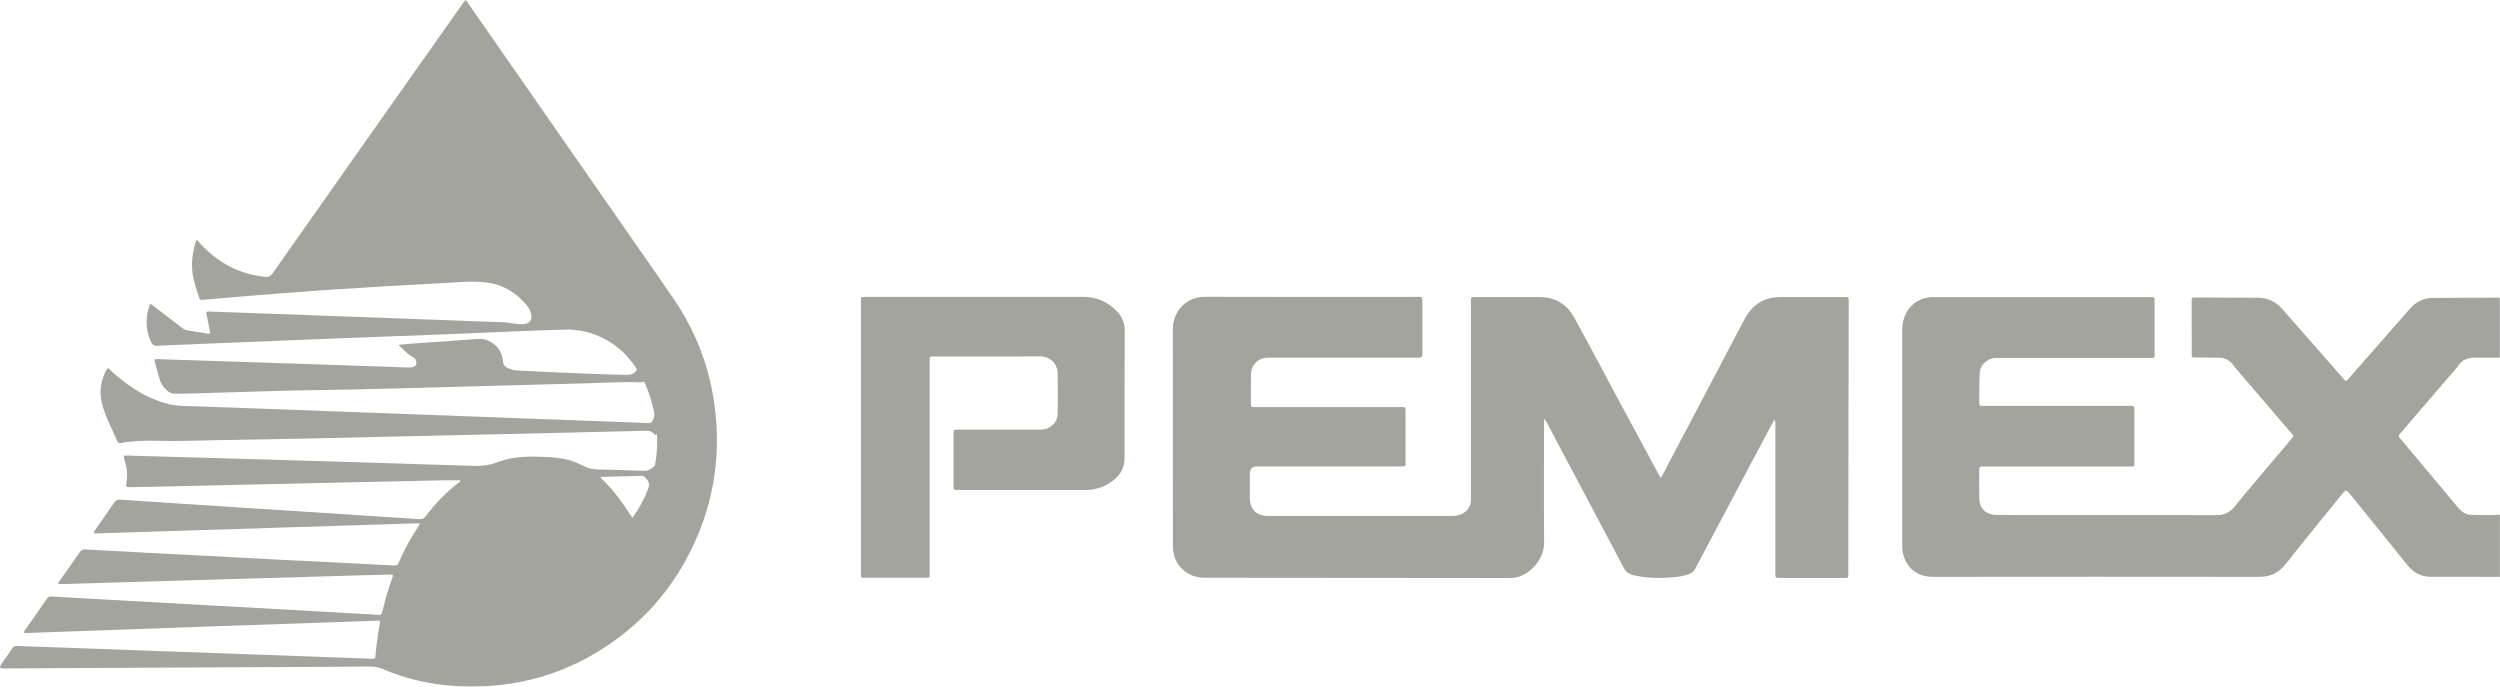
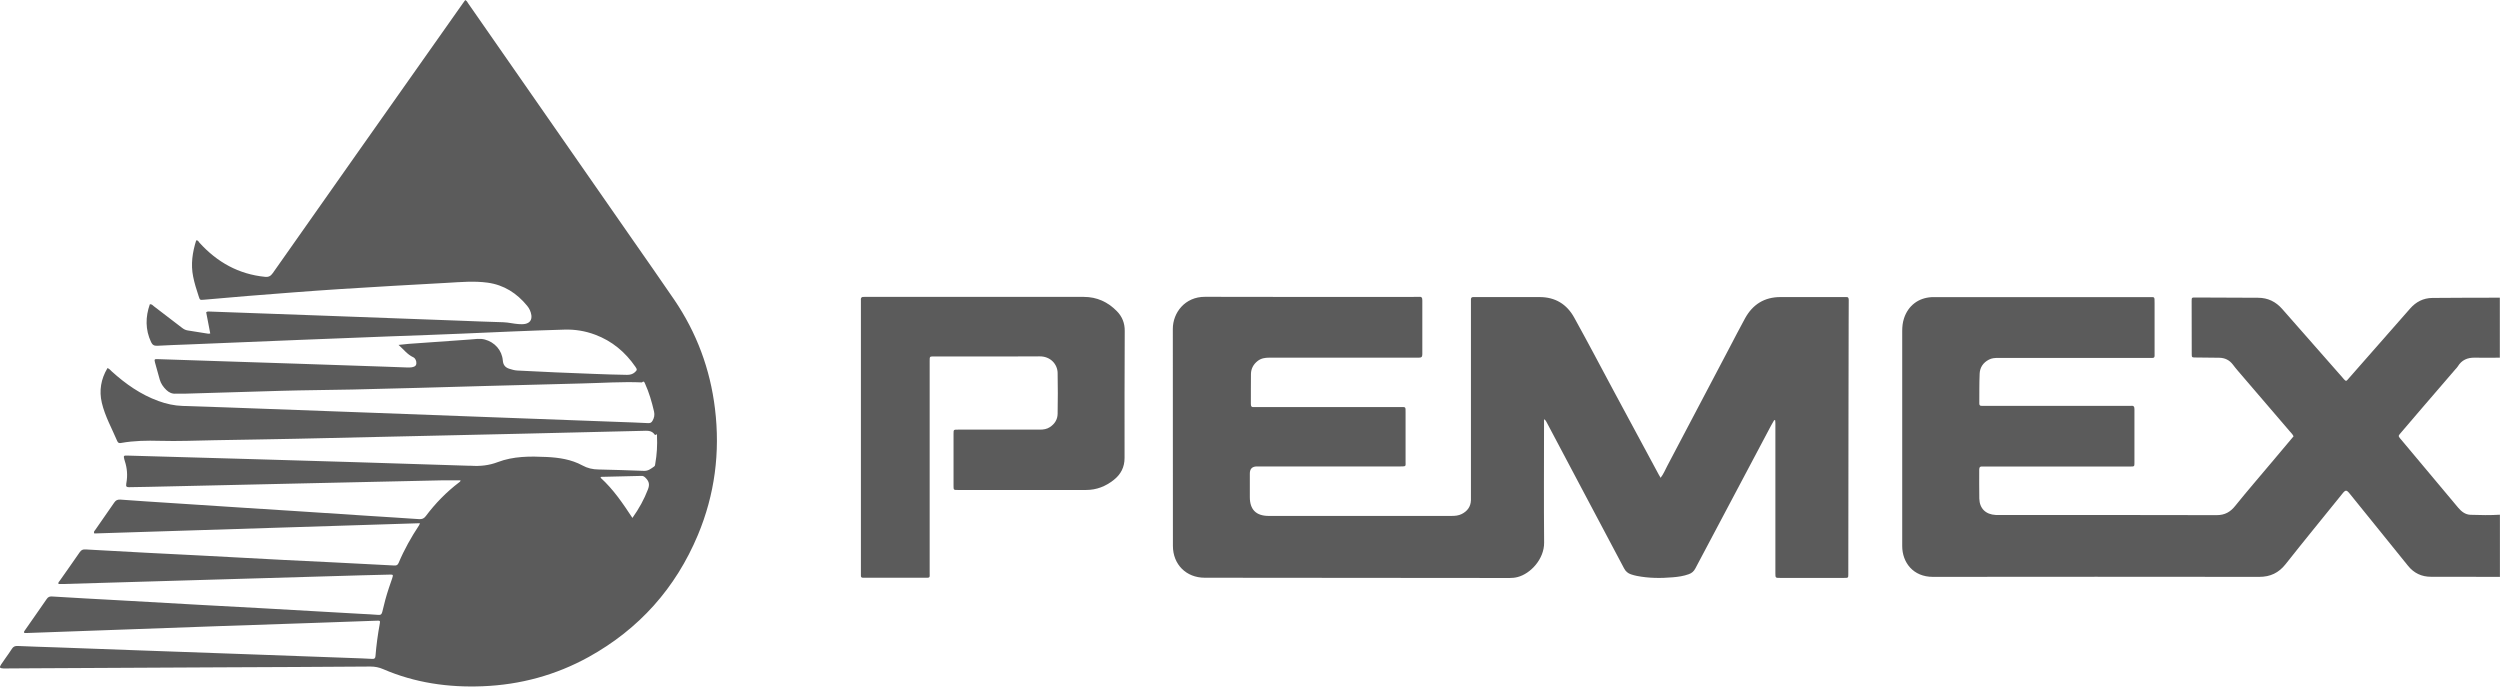
- <svg xmlns="http://www.w3.org/2000/svg" id="Headhunting" width="287.98" height="79.06" viewBox="0 0 287.98 79.06">
-   <path d="M287.98,66.45c-2.42,0-4.84,0-7.26-.01-.23,0-.46,0-.69,0-1.08,0-1.97-.42-2.65-1.27-1.29-1.6-2.58-3.2-3.87-4.79-.93-1.15-1.86-2.3-2.79-3.45-.43-.54-.52-.54-.94-.01-2.17,2.69-4.36,5.36-6.5,8.07-.79,1-1.76,1.46-3.03,1.46-12.53-.01-25.07-.02-37.6,0-2.27,0-3.53-1.66-3.53-3.55,0-3.11,0-6.22,0-9.33,0-5.15,0-10.29,0-15.44,0-.5.05-.99.21-1.47.48-1.45,1.64-2.34,3.16-2.43.15,0,.31,0,.46,0,8.18,0,16.35,0,24.53,0,.77,0,.7-.12.71.71,0,1.88,0,3.76,0,5.64,0,.13,0,.27,0,.4,0,.16-.06.25-.24.25-.15,0-.31,0-.46,0-5.78,0-11.56,0-17.33,0-.37,0-.73.02-1.06.2-.65.34-1.03.89-1.06,1.61-.05,1.15-.03,2.3-.04,3.45,0,.2.1.27.28.26.15,0,.31,0,.46,0,5.45,0,10.9,0,16.35,0,.13,0,.27.01.4,0,.32-.04.38.12.38.4,0,2.05,0,4.11,0,6.16,0,.42-.01.43-.46.43-1.21,0-2.42,0-3.63,0-4.34,0-8.68,0-13.01,0-.13,0-.27,0-.4,0-.26-.02-.38.06-.38.35.01,1.11-.02,2.23.01,3.34.03,1.15.74,1.83,1.89,1.89.15,0,.31,0,.46,0,8.33,0,16.66,0,24.99.02.94,0,1.58-.36,2.15-1.08,1.37-1.7,2.81-3.36,4.21-5.03.83-.98,1.66-1.97,2.5-2.97-.1-.23-.29-.4-.44-.58-1.98-2.32-3.97-4.63-5.96-6.95-.2-.23-.39-.47-.58-.72-.4-.53-.92-.79-1.58-.8-.9,0-1.8-.01-2.71-.03-.45,0-.46-.01-.46-.43,0-2.02-.01-4.03-.01-6.05,0-.43,0-.43.45-.43,2.4.01,4.8.02,7.2.03,1.13,0,2.04.45,2.78,1.29,2.31,2.62,4.61,5.24,6.92,7.87.13.14.23.31.43.42.15-.06.24-.21.35-.33,2.34-2.67,4.69-5.33,7.03-8,.68-.78,1.53-1.22,2.57-1.23,2.59-.03,5.18-.02,7.77-.03v6.91c-.96,0-1.92.03-2.87,0-.86-.02-1.53.27-1.98,1.02-.07.11-.17.21-.26.31-1.3,1.51-2.6,3.02-3.9,4.53-.81.95-1.62,1.89-2.43,2.84-.27.32-.27.32,0,.66.01.01.03.03.04.04,2.2,2.63,4.4,5.26,6.61,7.89.37.44.82.79,1.41.81,1.13.04,2.26.06,3.39-.01v7.14Z" fill="#a3a49e" />
-   <path d="M12.36,42.39c.24.08.37.26.52.4,1.59,1.44,3.33,2.66,5.36,3.4.9.33,1.83.54,2.8.57,3.24.1,6.48.22,9.72.34,4.16.15,8.32.31,12.48.46,4.1.15,8.21.31,12.31.46,5.22.19,10.43.39,15.65.58,1.15.04,2.3.08,3.45.14.24.01.38-.04.51-.26.2-.35.27-.67.18-1.08-.26-1.11-.57-2.19-1.04-3.22-.07-.16-.13-.33-.35-.13-2.3-.1-4.6.07-6.9.12-3.68.09-7.37.19-11.05.29-5.14.14-10.28.3-15.43.41-2.74.06-5.49.07-8.23.15-3.7.11-7.4.22-11.11.33-.33,0-.65,0-.98,0-.44.03-.79-.14-1.09-.43-.35-.34-.63-.73-.76-1.2-.18-.65-.37-1.29-.54-1.94-.1-.4-.08-.43.34-.41,2.32.08,4.64.16,6.96.23,2.97.1,5.95.2,8.92.29,3.45.11,6.91.23,10.36.35.82.03,1.65.06,2.47.09.17,0,.35.01.52-.02.24-.05.5-.11.53-.43.03-.28-.11-.62-.36-.73-.68-.31-1.11-.91-1.69-1.42.39-.04.77-.09,1.16-.12,2.35-.17,4.71-.33,7.06-.5.57-.04,1.14-.15,1.72,0,1.14.31,1.97,1.23,2.07,2.41.04.52.28.81.75.96.29.09.58.18.9.2,2.95.15,5.9.29,8.86.39,1.27.04,2.53.1,3.8.11.34,0,.65-.07.9-.3.27-.25.28-.31.07-.62-1.17-1.7-2.69-2.98-4.65-3.71-1.15-.43-2.33-.62-3.55-.58-3.91.11-7.82.29-11.74.46-2.72.12-5.45.21-8.17.31-3.59.14-7.17.28-10.76.42-4.24.17-8.48.35-12.71.52-1.17.05-2.34.08-3.51.15-.37.02-.56-.11-.71-.43-.67-1.44-.65-2.89-.14-4.35.24-.03.35.14.48.24,1.07.81,2.13,1.63,3.2,2.45.2.16.41.28.66.32.8.12,1.59.25,2.39.38.05,0,.11-.01.23-.02-.16-.83-.32-1.65-.47-2.45.16-.13.32-.08.47-.08,4.43.16,8.86.32,13.29.48,5.06.19,10.13.38,15.19.56,1.76.07,3.53.14,5.29.19.58.02,1.14.17,1.71.21.27.02.54.03.8-.02.53-.11.78-.46.71-1-.06-.41-.23-.78-.49-1.09-1.19-1.45-2.67-2.4-4.55-2.66-1.55-.21-3.1-.07-4.66.02-4.12.23-8.24.45-12.35.72-3.58.23-7.16.52-10.73.8-1.63.13-3.25.28-4.87.42-.55.04-.52.08-.69-.44-.24-.73-.47-1.46-.62-2.21-.29-1.43-.08-2.82.35-4.18.23-.03.27.15.37.26,2.04,2.25,4.52,3.64,7.57,3.94.42.04.65-.1.89-.44,6.49-9.23,12.99-18.46,19.5-27.68.8-1.13,1.59-2.26,2.39-3.39.09-.12.18-.25.27-.37.19.08.26.25.35.39,6.28,9.03,12.56,18.05,18.84,27.08,1.63,2.35,3.28,4.68,4.89,7.05,2.58,3.8,4.14,7.99,4.69,12.55.61,5.02-.02,9.89-1.97,14.55-2.57,6.13-6.77,10.83-12.58,14.05-3.79,2.09-7.87,3.2-12.2,3.37-3.96.16-7.81-.39-11.47-1.97-.48-.21-.95-.3-1.48-.3-5.72.05-11.44.06-17.16.09-7.24.04-14.47.07-21.71.11-1.04,0-2.07.01-3.11.02-.1,0-.19,0-.29,0-.43-.02-.49-.11-.26-.46.16-.24.33-.47.49-.71.25-.36.52-.72.75-1.09.16-.26.36-.34.66-.33,1.48.07,2.95.11,4.43.16,2.93.1,5.87.21,8.8.32,4.49.16,8.98.32,13.46.48,4.32.15,8.63.31,12.95.47.4.01.81.03,1.21.06.23.01.35-.05.37-.31.1-1.26.27-2.52.5-3.76.06-.33.03-.35-.39-.33-2.36.08-4.72.16-7.08.25-3.74.13-7.48.25-11.22.38-3.99.14-7.98.29-11.97.43-3.36.12-6.71.24-10.07.36-.07,0-.15,0-.22-.01-.09-.14.02-.23.08-.32.83-1.2,1.68-2.39,2.5-3.59.16-.24.34-.31.62-.29,2.59.16,5.17.3,7.76.44,3.06.17,6.13.35,9.19.52,2.45.14,4.9.26,7.36.4,3.76.21,7.51.43,11.26.64.67.04,1.34.06,2.01.12.3.03.4-.1.46-.36.21-.92.45-1.82.75-2.72.13-.38.26-.76.39-1.14.13-.41.12-.43-.3-.42-1.07.02-2.15.05-3.22.08-5.62.16-11.24.33-16.86.49-5.81.17-11.63.34-17.44.51-.21,0-.42,0-.62,0-.06-.18.06-.27.14-.37.77-1.1,1.55-2.19,2.31-3.3.18-.26.37-.33.67-.31,2.38.14,4.75.27,7.13.39,1.97.1,3.95.2,5.92.3,3.26.17,6.51.35,9.77.52,1.84.1,3.68.18,5.52.27,2.4.12,4.79.24,7.19.37.27.02.42-.04.53-.3.64-1.53,1.45-2.96,2.36-4.34.03-.04.04-.1.09-.23-12.54.4-25.03.79-37.5,1.18-.12-.2.02-.29.09-.39.73-1.06,1.47-2.11,2.2-3.17.18-.26.36-.36.71-.34,1.97.15,3.94.27,5.92.4,2.81.18,5.63.37,8.44.55,1.93.13,3.87.24,5.8.37,2.8.18,5.59.37,8.39.55,1.95.13,3.91.24,5.86.38.34.02.56-.07.77-.35,1.1-1.47,2.37-2.77,3.83-3.88.07-.05.16-.1.17-.24-.7,0-1.4-.01-2.1,0-5.16.11-10.32.22-15.49.34-6.1.14-12.2.27-18.31.41-.77.02-1.54.02-2.3.04-.26,0-.36-.08-.31-.33.01-.06,0-.12.02-.17.15-.85.09-1.68-.18-2.5-.05-.14-.08-.3-.11-.45-.02-.12.04-.18.15-.19.1,0,.19,0,.29,0,4.93.14,9.86.28,14.79.42,3.84.11,7.67.22,11.51.34,4.34.13,8.67.27,13.01.41.08,0,.15,0,.23,0,1.06.07,2.07-.03,3.09-.42,1.81-.69,3.72-.68,5.63-.59,1.43.07,2.84.28,4.11.97.6.33,1.19.46,1.86.47,1.75.04,3.49.09,5.24.16.5.02.82-.26,1.18-.51.11-.08.1-.2.12-.31.19-1.06.25-2.13.2-3.21,0-.12.01-.29-.18-.1,0,0-.07-.02-.09-.05-.35-.52-.89-.44-1.4-.43-4.64.11-9.29.22-13.93.33-4.32.1-8.63.19-12.95.29-4.32.1-8.63.2-12.95.29-3.17.07-6.33.11-9.5.17-2.09.04-4.18.13-6.28.07-1.48-.04-2.95-.02-4.42.24-.2.04-.37.04-.47-.2-.62-1.46-1.41-2.86-1.78-4.42-.33-1.4-.1-2.74.64-3.98ZM69.23,54.92s-.03.07-.05.11c1.47,1.33,2.57,2.96,3.67,4.63.76-1.07,1.35-2.14,1.79-3.29.22-.58.13-.93-.31-1.36-.13-.13-.26-.2-.45-.19-1.55.04-3.1.08-4.65.11Z" fill="#a3a49e" />
-   <path d="M204.38,48.38c-.12.21-.24.42-.36.63-2.91,5.49-5.82,10.98-8.73,16.47-.17.33-.41.54-.75.66-.6.22-1.23.31-1.86.36-1.38.12-2.76.11-4.13-.16-.23-.04-.45-.11-.67-.18-.36-.12-.62-.34-.8-.69-1.59-3.02-3.2-6.03-4.8-9.05-1.38-2.59-2.75-5.19-4.12-7.78-.06-.11-.11-.24-.3-.35,0,.19,0,.35,0,.51,0,4.57-.03,9.14.01,13.71.02,1.86-1.54,3.57-3.05,3.96-.3.08-.6.11-.91.11-11.71,0-23.42-.01-35.13-.03-2.14,0-3.67-1.53-3.67-3.67,0-8.33,0-16.66-.01-25,0-1.85,1.39-3.7,3.71-3.69,8.14.03,16.28.01,24.42.01.08,0,.15,0,.23,0,.32-.05.38.12.38.4,0,2.07,0,4.15,0,6.22,0,.31-.12.38-.41.38-1.82-.01-3.65,0-5.47,0-3.92,0-7.83,0-11.75,0-.49,0-.95.07-1.35.39-.48.38-.75.88-.76,1.49-.02,1.15,0,2.3-.01,3.46,0,.29.1.38.37.35.13-.01.27,0,.4,0,5.47,0,10.94,0,16.41,0,.69,0,.64-.07.64.66,0,1.86,0,3.72,0,5.59,0,.58.1.59-.59.59-5.51,0-11.02,0-16.53,0q-.82,0-.82.82c0,.9,0,1.8,0,2.71,0,1.44.72,2.16,2.15,2.17,2.96,0,5.91,0,8.87,0,4.07,0,8.14,0,12.21,0,.41,0,.8-.03,1.18-.22.65-.33,1.03-.84,1.06-1.58,0-.17,0-.35,0-.52,0-7.37,0-14.74,0-22.12,0-.15,0-.31,0-.46-.01-.21.07-.33.3-.31.11,0,.23,0,.35,0,2.42,0,4.84,0,7.26,0,1.8,0,3.14.82,3.99,2.37,1.53,2.77,3.01,5.57,4.5,8.36,1.74,3.24,3.49,6.49,5.24,9.73.06.11.13.22.21.36.34-.44.53-.93.77-1.38,2.38-4.51,4.75-9.03,7.13-13.54.61-1.15,1.2-2.32,1.83-3.46.88-1.59,2.22-2.44,4.07-2.44,2.4,0,4.8,0,7.2,0,.12,0,.23,0,.35,0,.26-.03.32.1.32.34-.01.83,0,1.65-.01,2.48,0,3.67-.01,7.33-.02,11,0,6.03-.02,12.06-.02,18.08,0,.45,0,.45-.49.45-2.46,0-4.91,0-7.37,0-.53,0-.54,0-.54-.53,0-2.82,0-5.64,0-8.47,0-2.94,0-5.87,0-8.81,0-.11-.01-.23-.02-.34l-.1-.03Z" fill="#a3a49e" />
-   <path d="M99.17,50.36c0-5.13,0-10.25,0-15.38,0-.13.01-.27,0-.4-.04-.31.12-.41.4-.38.08,0,.15,0,.23,0,8.35,0,16.7,0,25.05,0,1.5,0,2.76.58,3.8,1.64.62.63.92,1.39.91,2.28-.02,4.88-.03,9.75-.02,14.63,0,1.07-.43,1.89-1.24,2.53-.93.74-1.98,1.16-3.18,1.16-4.93,0-9.87,0-14.8,0-.47,0-.48,0-.48-.47,0-2,0-3.99,0-5.99,0-.49,0-.49.51-.49,3.15,0,6.3,0,9.44,0,.41,0,.8-.06,1.15-.29.55-.36.88-.88.89-1.53.03-1.57.03-3.15,0-4.72-.02-.96-.79-1.92-2.1-1.9-3.21.03-6.41.01-9.62.01-.84,0-1.69,0-2.53,0-.49,0-.49,0-.49.51,0,.13,0,.27,0,.4,0,7.97,0,15.93,0,23.9,0,.75.11.68-.67.68-2.21,0-4.41,0-6.62,0-.13,0-.27,0-.4,0-.17,0-.24-.09-.23-.25,0-.15,0-.31,0-.46,0-5.16,0-10.33,0-15.49Z" fill="#a3a49e" />
+ <svg xmlns="http://www.w3.org/2000/svg" id="Headhunting" width="101.59mm" height="27.89mm" viewBox="0 0 287.98 79.06">
+   <path d="M287.98,66.45c-2.42,0-4.84,0-7.26-.01-.23,0-.46,0-.69,0-1.08,0-1.97-.42-2.65-1.27-1.29-1.6-2.58-3.2-3.87-4.79-.93-1.15-1.86-2.3-2.79-3.45-.43-.54-.52-.54-.94-.01-2.17,2.69-4.36,5.36-6.5,8.07-.79,1-1.76,1.46-3.03,1.46-12.53-.01-25.07-.02-37.6,0-2.27,0-3.53-1.66-3.53-3.55,0-3.11,0-6.22,0-9.33,0-5.15,0-10.29,0-15.44,0-.5.05-.99.21-1.47.48-1.45,1.64-2.34,3.16-2.43.15,0,.31,0,.46,0,8.18,0,16.35,0,24.53,0,.77,0,.7-.12.71.71,0,1.88,0,3.76,0,5.64,0,.13,0,.27,0,.4,0,.16-.06.25-.24.25-.15,0-.31,0-.46,0-5.78,0-11.56,0-17.33,0-.37,0-.73.02-1.06.2-.65.34-1.03.89-1.06,1.61-.05,1.15-.03,2.3-.04,3.45,0,.2.1.27.28.26.15,0,.31,0,.46,0,5.45,0,10.9,0,16.35,0,.13,0,.27.01.4,0,.32-.04.38.12.38.4,0,2.05,0,4.11,0,6.16,0,.42-.01.43-.46.43-1.21,0-2.42,0-3.63,0-4.34,0-8.68,0-13.01,0-.13,0-.27,0-.4,0-.26-.02-.38.06-.38.35.01,1.11-.02,2.23.01,3.34.03,1.15.74,1.83,1.89,1.89.15,0,.31,0,.46,0,8.33,0,16.66,0,24.99.02.94,0,1.58-.36,2.15-1.08,1.37-1.7,2.81-3.36,4.21-5.03.83-.98,1.66-1.97,2.5-2.97-.1-.23-.29-.4-.44-.58-1.98-2.32-3.97-4.63-5.96-6.95-.2-.23-.39-.47-.58-.72-.4-.53-.92-.79-1.58-.8-.9,0-1.8-.01-2.71-.03-.45,0-.46-.01-.46-.43,0-2.02-.01-4.03-.01-6.05,0-.43,0-.43.45-.43,2.4.01,4.8.02,7.2.03,1.13,0,2.04.45,2.78,1.29,2.31,2.62,4.61,5.24,6.92,7.87.13.14.23.31.43.42.15-.06.24-.21.35-.33,2.34-2.67,4.69-5.33,7.03-8,.68-.78,1.53-1.22,2.57-1.23,2.59-.03,5.18-.02,7.77-.03v6.91c-.96,0-1.92.03-2.87,0-.86-.02-1.53.27-1.98,1.02-.07.11-.17.21-.26.31-1.3,1.51-2.6,3.02-3.9,4.53-.81.95-1.62,1.89-2.43,2.84-.27.32-.27.32,0,.66.01.01.03.03.04.04,2.2,2.63,4.4,5.26,6.61,7.89.37.44.82.79,1.41.81,1.13.04,2.26.06,3.39-.01v7.14Z" fill="#5b5b5b" />
+   <path d="M12.36,42.39c.24.08.37.26.52.4,1.59,1.44,3.33,2.66,5.36,3.4.9.33,1.83.54,2.8.57,3.24.1,6.48.22,9.72.34,4.16.15,8.32.31,12.48.46,4.1.15,8.21.31,12.31.46,5.22.19,10.43.39,15.65.58,1.15.04,2.3.08,3.45.14.24.01.38-.04.51-.26.2-.35.27-.67.18-1.08-.26-1.11-.57-2.19-1.04-3.22-.07-.16-.13-.33-.35-.13-2.3-.1-4.6.07-6.9.12-3.68.09-7.37.19-11.05.29-5.14.14-10.28.3-15.43.41-2.74.06-5.49.07-8.23.15-3.7.11-7.4.22-11.11.33-.33,0-.65,0-.98,0-.44.03-.79-.14-1.09-.43-.35-.34-.63-.73-.76-1.2-.18-.65-.37-1.29-.54-1.94-.1-.4-.08-.43.34-.41,2.32.08,4.64.16,6.96.23,2.97.1,5.95.2,8.92.29,3.45.11,6.91.23,10.36.35.82.03,1.65.06,2.47.09.17,0,.35.01.52-.02.24-.05.5-.11.53-.43.03-.28-.11-.62-.36-.73-.68-.31-1.11-.91-1.69-1.42.39-.04.77-.09,1.16-.12,2.35-.17,4.71-.33,7.06-.5.57-.04,1.14-.15,1.72,0,1.14.31,1.97,1.23,2.07,2.41.04.52.28.81.75.96.29.09.58.18.9.2,2.95.15,5.9.29,8.86.39,1.27.04,2.53.1,3.8.11.34,0,.65-.07.9-.3.27-.25.28-.31.07-.62-1.17-1.7-2.69-2.98-4.65-3.71-1.15-.43-2.33-.62-3.55-.58-3.91.11-7.82.29-11.74.46-2.72.12-5.45.21-8.17.31-3.59.14-7.17.28-10.76.42-4.24.17-8.48.35-12.71.52-1.17.05-2.34.08-3.51.15-.37.02-.56-.11-.71-.43-.67-1.44-.65-2.89-.14-4.35.24-.03.35.14.48.24,1.07.81,2.13,1.63,3.2,2.45.2.16.41.28.66.32.8.12,1.59.25,2.39.38.05,0,.11-.01.23-.02-.16-.83-.32-1.65-.47-2.45.16-.13.32-.08.47-.08,4.43.16,8.86.32,13.29.48,5.06.19,10.13.38,15.19.56,1.76.07,3.53.14,5.29.19.58.02,1.14.17,1.71.21.27.02.54.03.8-.02.53-.11.78-.46.71-1-.06-.41-.23-.78-.49-1.09-1.19-1.45-2.67-2.4-4.55-2.66-1.55-.21-3.1-.07-4.66.02-4.12.23-8.24.45-12.35.72-3.58.23-7.16.52-10.73.8-1.63.13-3.25.28-4.87.42-.55.04-.52.08-.69-.44-.24-.73-.47-1.46-.62-2.21-.29-1.43-.08-2.82.35-4.18.23-.03.27.15.37.26,2.04,2.25,4.52,3.64,7.57,3.94.42.04.65-.1.89-.44,6.49-9.23,12.99-18.46,19.5-27.68.8-1.13,1.59-2.26,2.39-3.39.09-.12.18-.25.27-.37.19.08.26.25.35.39,6.28,9.03,12.56,18.05,18.84,27.08,1.63,2.35,3.28,4.68,4.89,7.05,2.58,3.8,4.14,7.99,4.69,12.55.61,5.02-.02,9.89-1.97,14.55-2.57,6.13-6.77,10.83-12.58,14.05-3.79,2.09-7.87,3.2-12.2,3.37-3.96.16-7.81-.39-11.47-1.97-.48-.21-.95-.3-1.48-.3-5.72.05-11.44.06-17.16.09-7.24.04-14.47.07-21.71.11-1.04,0-2.07.01-3.11.02-.1,0-.19,0-.29,0-.43-.02-.49-.11-.26-.46.16-.24.33-.47.49-.71.25-.36.52-.72.75-1.09.16-.26.36-.34.66-.33,1.48.07,2.95.11,4.43.16,2.93.1,5.87.21,8.8.32,4.49.16,8.98.32,13.46.48,4.32.15,8.63.31,12.95.47.4.01.81.03,1.21.06.23.01.35-.05.37-.31.1-1.26.27-2.52.5-3.76.06-.33.03-.35-.39-.33-2.36.08-4.72.16-7.08.25-3.74.13-7.48.25-11.22.38-3.99.14-7.98.29-11.97.43-3.36.12-6.71.24-10.07.36-.07,0-.15,0-.22-.01-.09-.14.02-.23.08-.32.83-1.2,1.68-2.39,2.5-3.59.16-.24.34-.31.62-.29,2.59.16,5.17.3,7.76.44,3.06.17,6.13.35,9.19.52,2.45.14,4.9.26,7.36.4,3.76.21,7.51.43,11.26.64.67.04,1.34.06,2.01.12.3.03.4-.1.46-.36.21-.92.45-1.82.75-2.72.13-.38.26-.76.39-1.14.13-.41.12-.43-.3-.42-1.07.02-2.15.05-3.22.08-5.62.16-11.24.33-16.86.49-5.81.17-11.63.34-17.44.51-.21,0-.42,0-.62,0-.06-.18.06-.27.14-.37.77-1.1,1.55-2.19,2.31-3.3.18-.26.37-.33.67-.31,2.38.14,4.75.27,7.13.39,1.97.1,3.95.2,5.92.3,3.26.17,6.51.35,9.77.52,1.84.1,3.68.18,5.52.27,2.4.12,4.79.24,7.19.37.27.02.42-.04.53-.3.64-1.53,1.45-2.96,2.36-4.34.03-.04.04-.1.09-.23-12.54.4-25.03.79-37.5,1.18-.12-.2.02-.29.09-.39.73-1.06,1.47-2.11,2.2-3.17.18-.26.36-.36.71-.34,1.97.15,3.94.27,5.92.4,2.81.18,5.63.37,8.44.55,1.93.13,3.87.24,5.8.37,2.8.18,5.59.37,8.39.55,1.95.13,3.91.24,5.86.38.34.02.56-.07.77-.35,1.1-1.47,2.37-2.77,3.83-3.88.07-.05.16-.1.17-.24-.7,0-1.4-.01-2.1,0-5.16.11-10.32.22-15.49.34-6.1.14-12.2.27-18.31.41-.77.02-1.54.02-2.3.04-.26,0-.36-.08-.31-.33.01-.06,0-.12.02-.17.15-.85.09-1.68-.18-2.5-.05-.14-.08-.3-.11-.45-.02-.12.04-.18.15-.19.1,0,.19,0,.29,0,4.93.14,9.86.28,14.79.42,3.84.11,7.67.22,11.51.34,4.34.13,8.67.27,13.01.41.08,0,.15,0,.23,0,1.06.07,2.07-.03,3.09-.42,1.81-.69,3.72-.68,5.63-.59,1.43.07,2.84.28,4.11.97.6.33,1.19.46,1.86.47,1.75.04,3.49.09,5.24.16.5.02.82-.26,1.18-.51.11-.08.1-.2.12-.31.19-1.06.25-2.13.2-3.21,0-.12.01-.29-.18-.1,0,0-.07-.02-.09-.05-.35-.52-.89-.44-1.4-.43-4.64.11-9.29.22-13.93.33-4.32.1-8.63.19-12.95.29-4.32.1-8.63.2-12.95.29-3.17.07-6.33.11-9.5.17-2.09.04-4.18.13-6.28.07-1.48-.04-2.95-.02-4.42.24-.2.04-.37.04-.47-.2-.62-1.46-1.41-2.86-1.78-4.42-.33-1.4-.1-2.74.64-3.98ZM69.23,54.92s-.03.07-.05.11c1.47,1.33,2.57,2.96,3.67,4.63.76-1.07,1.35-2.14,1.79-3.29.22-.58.13-.93-.31-1.36-.13-.13-.26-.2-.45-.19-1.55.04-3.1.08-4.65.11Z" fill="#5b5b5b" />
+   <path d="M204.38,48.38c-.12.21-.24.42-.36.63-2.91,5.49-5.82,10.98-8.73,16.47-.17.33-.41.54-.75.66-.6.22-1.23.31-1.86.36-1.38.12-2.76.11-4.13-.16-.23-.04-.45-.11-.67-.18-.36-.12-.62-.34-.8-.69-1.59-3.02-3.2-6.03-4.8-9.05-1.38-2.59-2.75-5.19-4.12-7.78-.06-.11-.11-.24-.3-.35,0,.19,0,.35,0,.51,0,4.57-.03,9.14.01,13.71.02,1.86-1.54,3.57-3.05,3.96-.3.08-.6.11-.91.11-11.71,0-23.42-.01-35.13-.03-2.14,0-3.67-1.53-3.67-3.67,0-8.33,0-16.66-.01-25,0-1.85,1.39-3.7,3.71-3.69,8.14.03,16.28.01,24.42.01.08,0,.15,0,.23,0,.32-.05.38.12.38.4,0,2.07,0,4.15,0,6.22,0,.31-.12.38-.41.38-1.82-.01-3.65,0-5.47,0-3.92,0-7.83,0-11.75,0-.49,0-.95.07-1.35.39-.48.38-.75.88-.76,1.49-.02,1.15,0,2.3-.01,3.46,0,.29.1.38.37.35.13-.01.27,0,.4,0,5.47,0,10.94,0,16.41,0,.69,0,.64-.07.64.66,0,1.86,0,3.72,0,5.59,0,.58.1.59-.59.59-5.51,0-11.02,0-16.53,0q-.82,0-.82.82c0,.9,0,1.8,0,2.71,0,1.44.72,2.16,2.15,2.17,2.96,0,5.91,0,8.87,0,4.07,0,8.14,0,12.21,0,.41,0,.8-.03,1.18-.22.65-.33,1.03-.84,1.06-1.58,0-.17,0-.35,0-.52,0-7.37,0-14.74,0-22.12,0-.15,0-.31,0-.46-.01-.21.07-.33.3-.31.11,0,.23,0,.35,0,2.42,0,4.84,0,7.26,0,1.8,0,3.14.82,3.99,2.37,1.53,2.77,3.01,5.57,4.5,8.36,1.74,3.24,3.49,6.49,5.24,9.73.06.11.13.22.21.36.34-.44.53-.93.77-1.38,2.38-4.51,4.75-9.03,7.13-13.54.61-1.15,1.2-2.32,1.83-3.46.88-1.59,2.22-2.44,4.07-2.44,2.4,0,4.8,0,7.2,0,.12,0,.23,0,.35,0,.26-.03.32.1.32.34-.01.83,0,1.65-.01,2.48,0,3.67-.01,7.33-.02,11,0,6.03-.02,12.06-.02,18.08,0,.45,0,.45-.49.45-2.46,0-4.91,0-7.37,0-.53,0-.54,0-.54-.53,0-2.82,0-5.64,0-8.47,0-2.94,0-5.87,0-8.81,0-.11-.01-.23-.02-.34l-.1-.03Z" fill="#5b5b5b" />
+   <path d="M99.17,50.36c0-5.13,0-10.25,0-15.38,0-.13.01-.27,0-.4-.04-.31.12-.41.4-.38.08,0,.15,0,.23,0,8.35,0,16.7,0,25.05,0,1.5,0,2.76.58,3.8,1.64.62.63.92,1.39.91,2.28-.02,4.88-.03,9.75-.02,14.63,0,1.07-.43,1.89-1.24,2.53-.93.74-1.98,1.16-3.18,1.16-4.93,0-9.87,0-14.8,0-.47,0-.48,0-.48-.47,0-2,0-3.99,0-5.99,0-.49,0-.49.51-.49,3.15,0,6.3,0,9.44,0,.41,0,.8-.06,1.15-.29.55-.36.88-.88.89-1.53.03-1.57.03-3.15,0-4.72-.02-.96-.79-1.92-2.1-1.9-3.21.03-6.41.01-9.62.01-.84,0-1.69,0-2.53,0-.49,0-.49,0-.49.51,0,.13,0,.27,0,.4,0,7.97,0,15.93,0,23.9,0,.75.11.68-.67.68-2.21,0-4.41,0-6.62,0-.13,0-.27,0-.4,0-.17,0-.24-.09-.23-.25,0-.15,0-.31,0-.46,0-5.16,0-10.33,0-15.49Z" fill="#5b5b5b" />
</svg>
